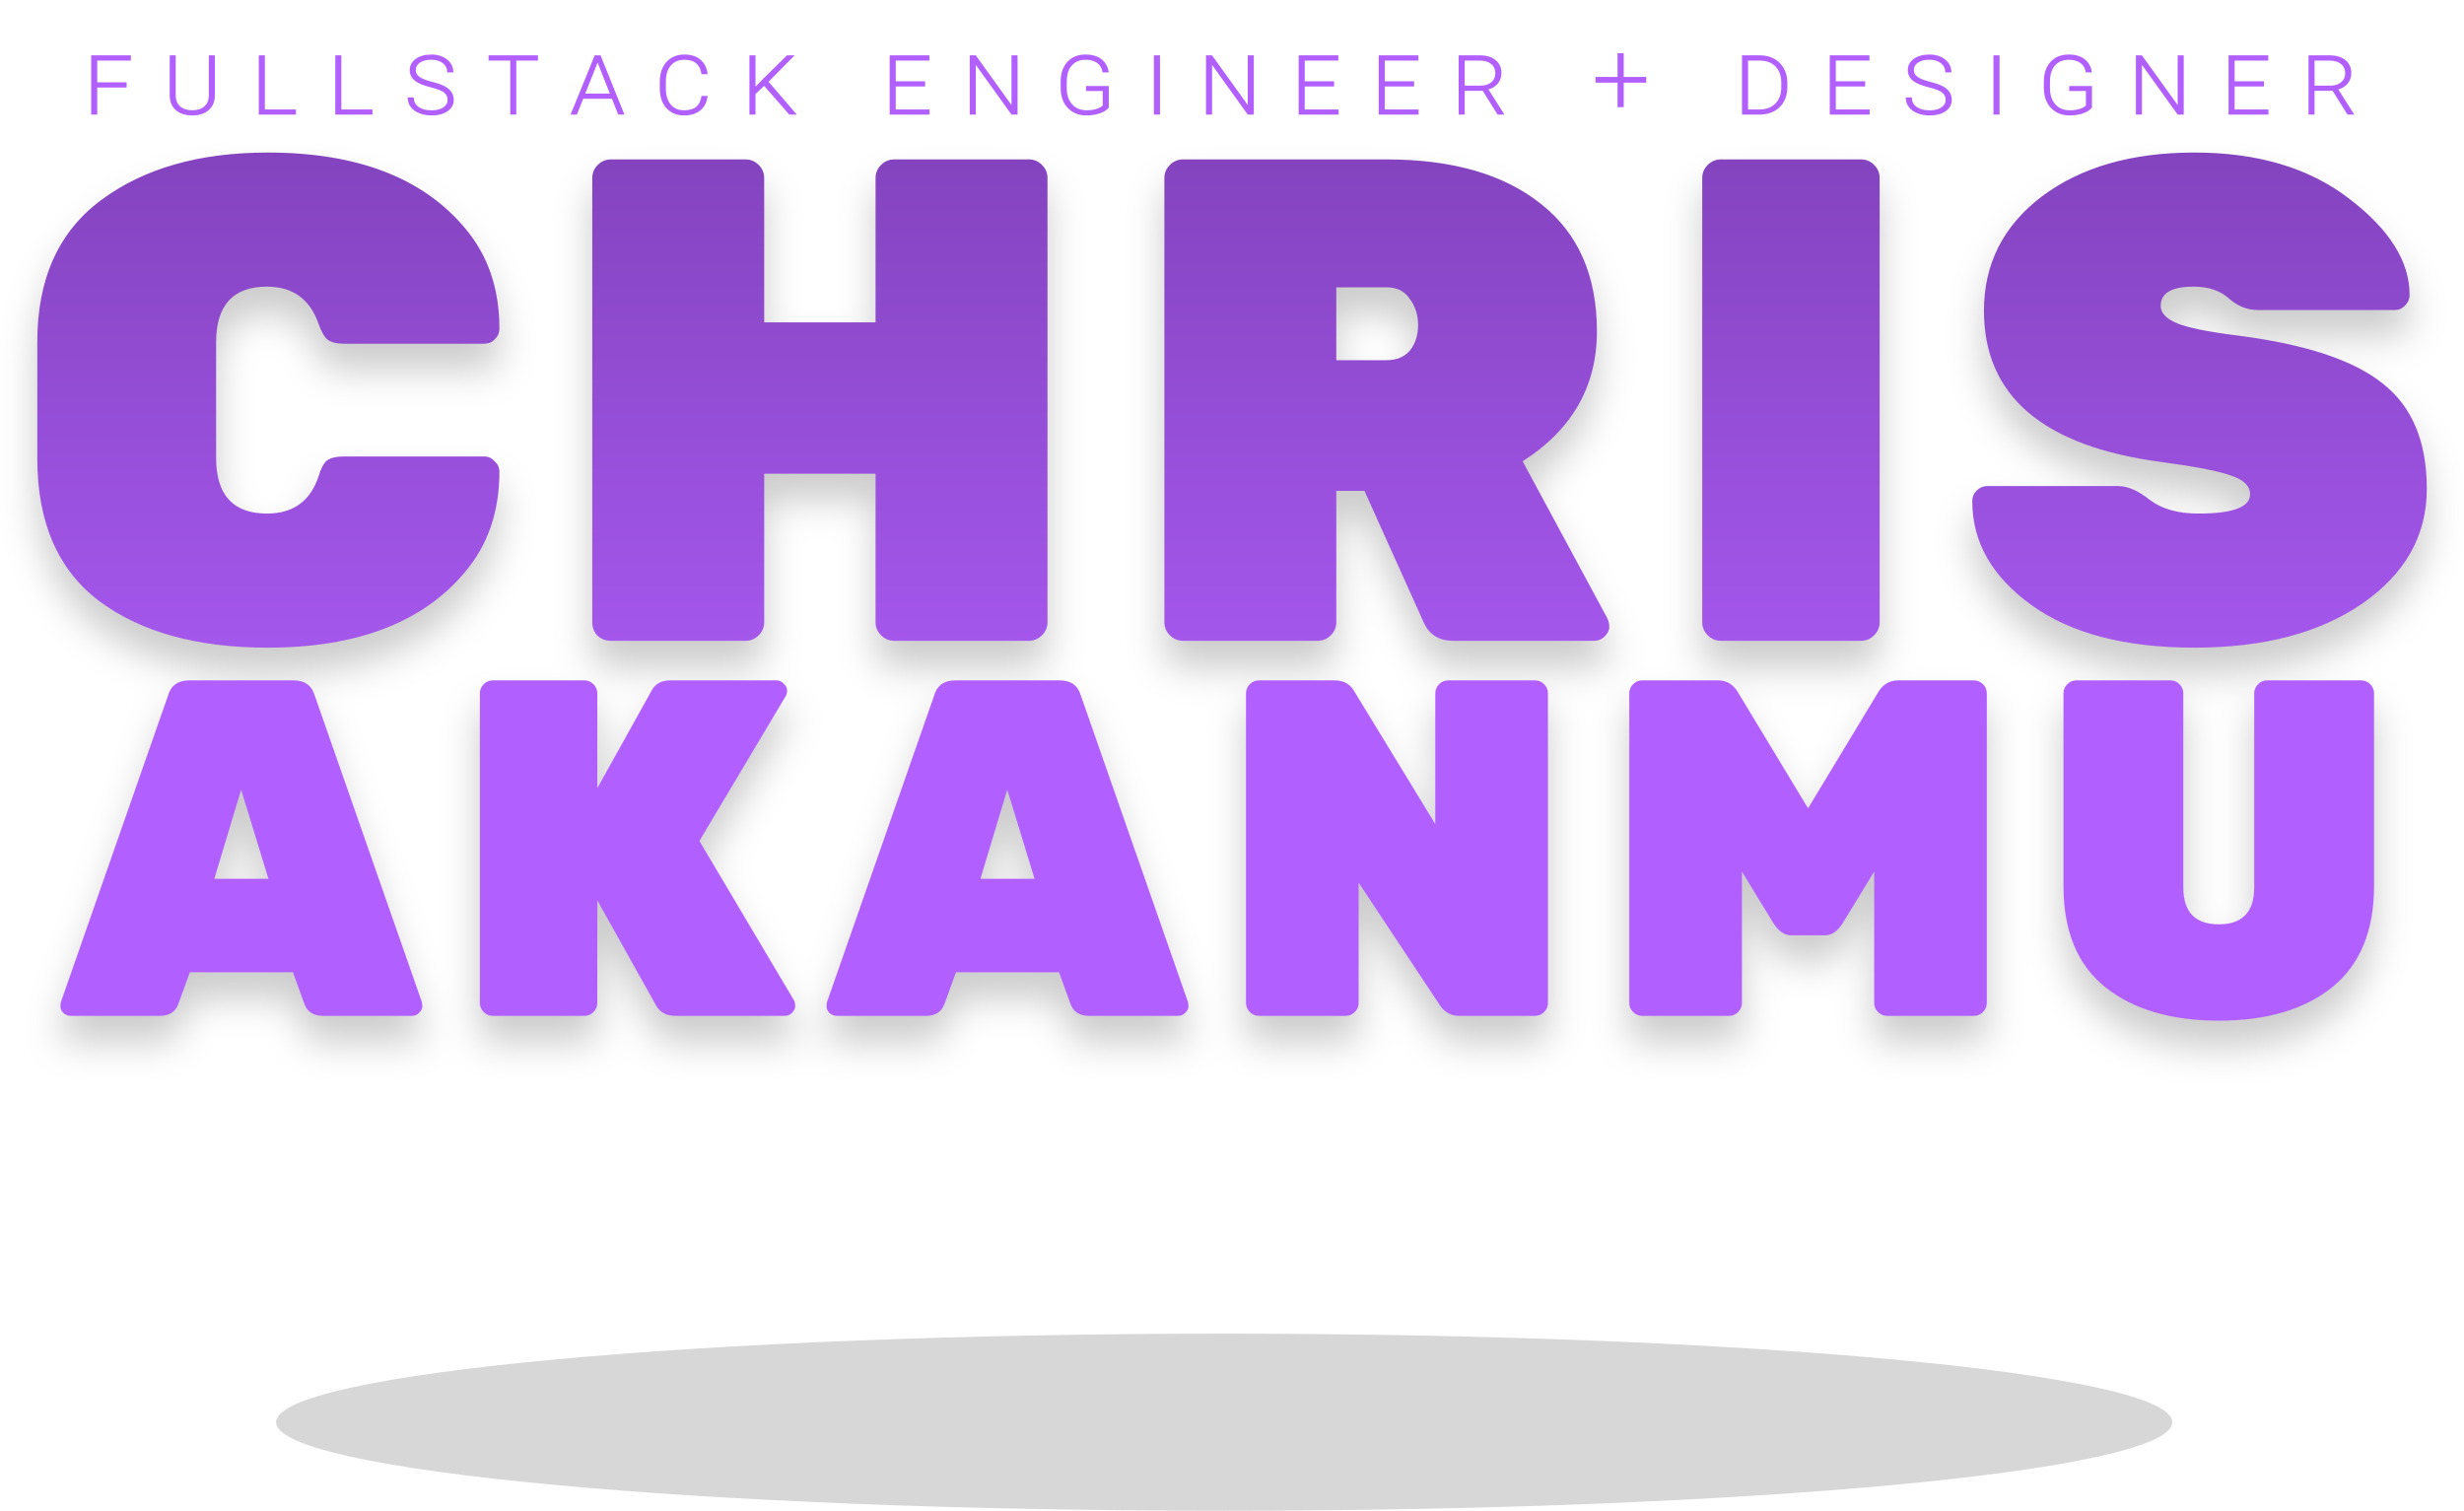
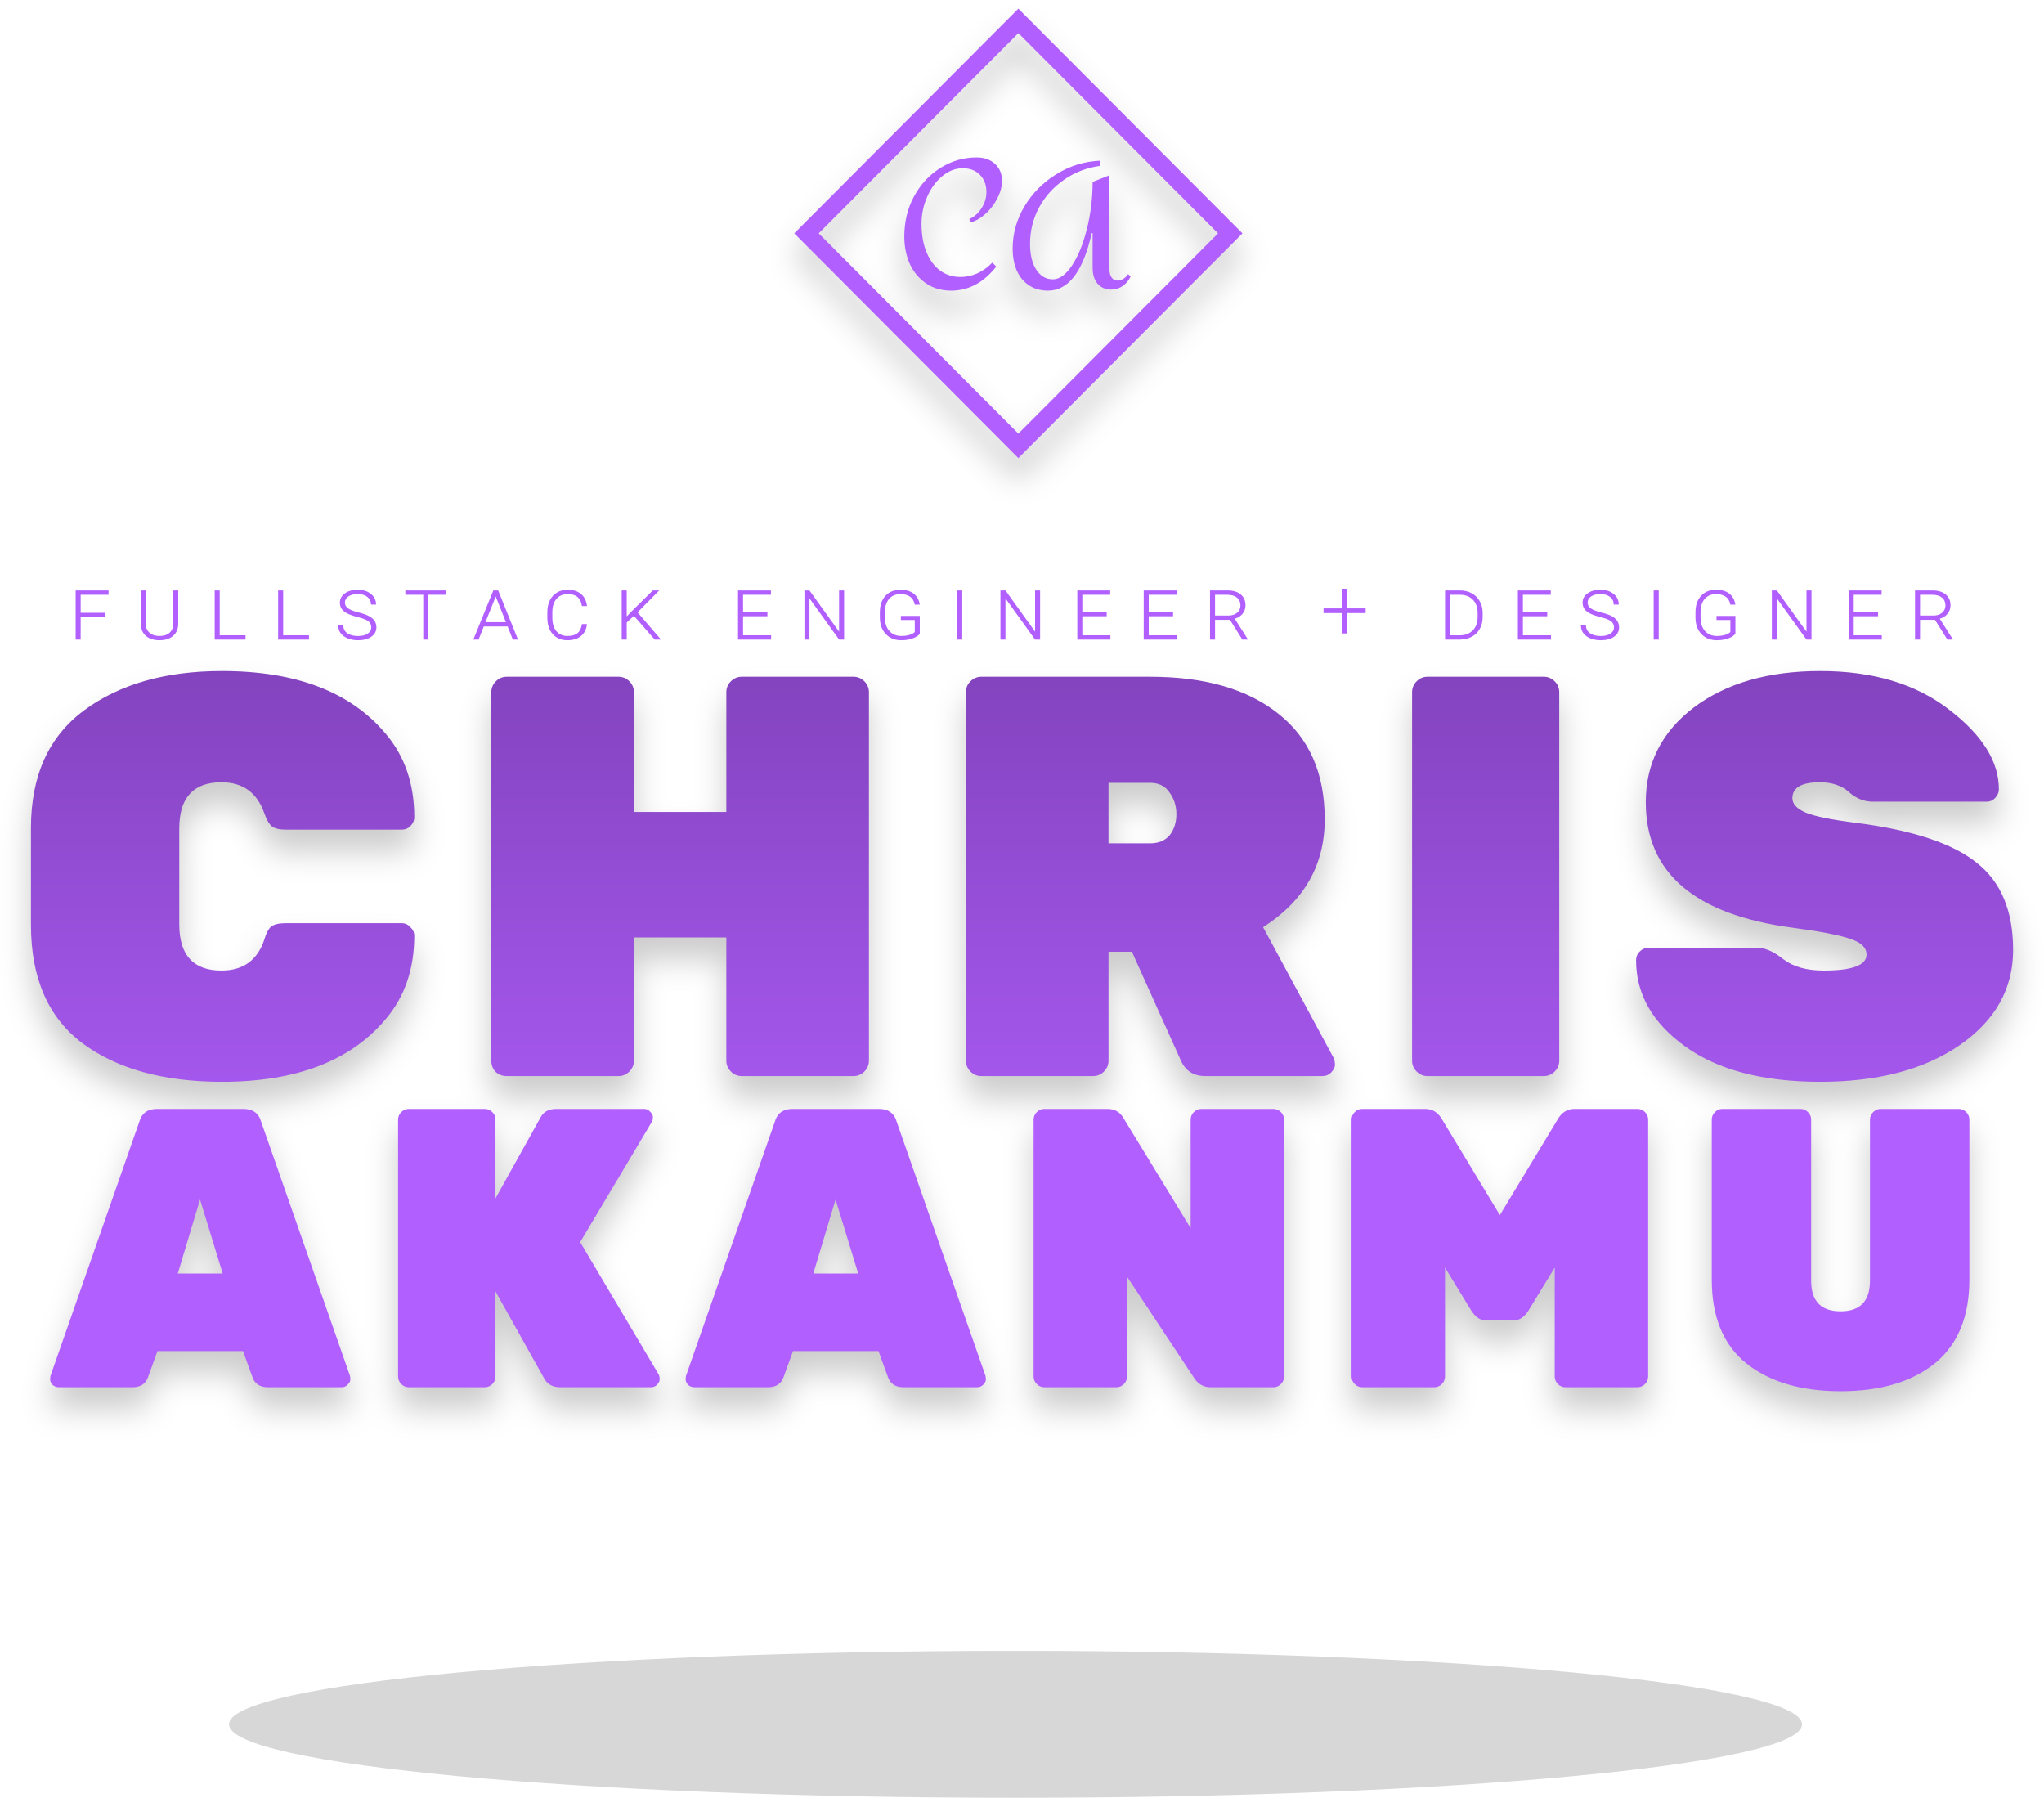
- <svg xmlns="http://www.w3.org/2000/svg" width="473" height="290" viewBox="0 0 473 290" fill="none">
-   <ellipse opacity="0.16" cx="235" cy="273" rx="182" ry="17" fill="black" />
+ <svg xmlns="http://www.w3.org/2000/svg" width="473" height="416" viewBox="0 0 473 416" fill="none">
+   <ellipse opacity="0.16" cx="235" cy="399" rx="182" ry="17" fill="black" />
  <g filter="url(#filter0_d)">
-     <path d="M36.354 130.6H56.318C58.526 130.6 59.906 131.612 60.458 133.636L80.974 192.332C81.035 192.516 81.066 192.823 81.066 193.252C81.066 193.62 80.851 194.019 80.422 194.448C80.054 194.816 79.594 195 79.042 195H62.022C60.182 195 58.986 194.233 58.434 192.7L56.226 186.628H36.446L34.238 192.7C33.686 194.233 32.49 195 30.65 195H13.63C13.078 195 12.587 194.816 12.158 194.448C11.79 194.019 11.606 193.62 11.606 193.252C11.606 192.823 11.636 192.516 11.698 192.332L32.214 133.636C32.766 131.612 34.146 130.6 36.354 130.6ZM41.138 168.688H51.534L46.29 151.576L41.138 168.688ZM152.38 191.964C152.564 192.271 152.656 192.669 152.656 193.16C152.656 193.589 152.441 194.019 152.012 194.448C151.644 194.816 151.184 195 150.632 195H129.656C127.877 195 126.62 194.295 125.884 192.884L114.66 172.828V192.516C114.66 193.191 114.415 193.773 113.924 194.264C113.433 194.755 112.851 195 112.176 195H94.604C93.93 195 93.347 194.755 92.856 194.264C92.365 193.773 92.12 193.191 92.12 192.516V133.084C92.12 132.409 92.365 131.827 92.856 131.336C93.347 130.845 93.93 130.6 94.604 130.6H112.176C112.851 130.6 113.433 130.845 113.924 131.336C114.415 131.827 114.66 132.409 114.66 133.084V151.3L125.056 132.624C125.731 131.275 126.957 130.6 128.736 130.6H149.068C149.62 130.6 150.08 130.815 150.448 131.244C150.877 131.612 151.092 132.041 151.092 132.532C151.092 132.961 151 133.329 150.816 133.636L134.256 161.42L152.38 191.964ZM183.421 130.6H203.385C205.593 130.6 206.973 131.612 207.525 133.636L228.041 192.332C228.102 192.516 228.133 192.823 228.133 193.252C228.133 193.62 227.918 194.019 227.489 194.448C227.121 194.816 226.661 195 226.109 195H209.089C207.249 195 206.053 194.233 205.501 192.7L203.293 186.628H183.513L181.305 192.7C180.753 194.233 179.557 195 177.717 195H160.697C160.145 195 159.654 194.816 159.225 194.448C158.857 194.019 158.673 193.62 158.673 193.252C158.673 192.823 158.703 192.516 158.765 192.332L179.281 133.636C179.833 131.612 181.213 130.6 183.421 130.6ZM188.205 168.688H198.601L193.357 151.576L188.205 168.688ZM278.011 130.6H294.663C295.338 130.6 295.921 130.845 296.411 131.336C296.902 131.827 297.147 132.409 297.147 133.084V192.516C297.147 193.191 296.902 193.773 296.411 194.264C295.921 194.755 295.338 195 294.663 195H280.127C278.533 195 277.275 194.295 276.355 192.884L260.807 169.424V192.516C260.807 193.191 260.562 193.773 260.071 194.264C259.581 194.755 258.998 195 258.323 195H241.671C240.997 195 240.414 194.755 239.923 194.264C239.433 193.773 239.187 193.191 239.187 192.516V133.084C239.187 132.409 239.433 131.827 239.923 131.336C240.414 130.845 240.997 130.6 241.671 130.6H256.207C257.925 130.6 259.182 131.305 259.979 132.716L275.527 158.2V133.084C275.527 132.409 275.773 131.827 276.263 131.336C276.754 130.845 277.337 130.6 278.011 130.6ZM364.378 130.6H378.914C379.588 130.6 380.171 130.845 380.662 131.336C381.152 131.827 381.398 132.409 381.398 133.084V192.516C381.398 193.191 381.152 193.773 380.662 194.264C380.171 194.755 379.588 195 378.914 195H362.262C361.587 195 361.004 194.755 360.514 194.264C360.023 193.773 359.778 193.191 359.778 192.516V167.308L353.706 177.244C352.724 178.777 351.59 179.544 350.302 179.544H343.862C342.574 179.544 341.439 178.777 340.458 177.244L334.386 167.308V192.516C334.386 193.191 334.14 193.773 333.65 194.264C333.159 194.755 332.576 195 331.902 195H315.25C314.575 195 313.992 194.755 313.502 194.264C313.011 193.773 312.766 193.191 312.766 192.516V133.084C312.766 132.409 313.011 131.827 313.502 131.336C313.992 130.845 314.575 130.6 315.25 130.6H329.786C331.503 130.6 332.822 131.428 333.742 133.084L347.082 155.164L360.422 133.084C361.342 131.428 362.66 130.6 364.378 130.6ZM435.215 130.6H453.247C453.922 130.6 454.505 130.845 454.995 131.336C455.486 131.827 455.731 132.409 455.731 133.084V170.068C455.731 178.655 453.063 185.125 447.727 189.48C442.391 193.773 435.123 195.92 425.923 195.92C416.785 195.92 409.517 193.773 404.119 189.48C398.783 185.187 396.115 178.716 396.115 170.068V133.084C396.115 132.409 396.361 131.827 396.851 131.336C397.342 130.845 397.925 130.6 398.599 130.6H416.631C417.306 130.6 417.889 130.845 418.379 131.336C418.87 131.827 419.115 132.409 419.115 133.084V170.344C419.115 175.067 421.385 177.428 425.923 177.428C430.462 177.428 432.731 175.067 432.731 170.344V133.084C432.731 132.409 432.977 131.827 433.467 131.336C433.958 130.845 434.541 130.6 435.215 130.6Z" fill="#B25FFF" />
-     <path d="M41.483 65.712V87.888C41.483 95.016 44.739 98.58 51.251 98.58C56.267 98.58 59.567 96.204 61.151 91.452C61.591 89.956 62.119 88.944 62.735 88.416C63.439 87.888 64.539 87.624 66.035 87.624H92.963C93.755 87.624 94.415 87.932 94.943 88.548C95.559 89.076 95.867 89.736 95.867 90.528C95.867 98.184 93.667 104.608 89.267 109.8C81.171 119.48 68.543 124.32 51.383 124.32C37.919 124.32 27.183 121.372 19.175 115.476C11.167 109.492 7.163 100.34 7.163 88.02V65.58C7.163 53.524 11.255 44.46 19.439 38.388C27.623 32.316 38.271 29.28 51.383 29.28C68.543 29.28 81.171 34.12 89.267 43.8C93.667 48.992 95.867 55.416 95.867 63.072C95.867 63.864 95.559 64.568 94.943 65.184C94.415 65.712 93.755 65.976 92.963 65.976H66.035C64.627 65.976 63.571 65.712 62.867 65.184C62.251 64.656 61.679 63.644 61.151 62.148C59.479 57.396 56.179 55.02 51.251 55.02C44.739 55.02 41.483 58.584 41.483 65.712ZM171.644 30.6H197.516C198.484 30.6 199.32 30.952 200.024 31.656C200.728 32.36 201.08 33.196 201.08 34.164V119.436C201.08 120.404 200.728 121.24 200.024 121.944C199.32 122.648 198.484 123 197.516 123H171.644C170.676 123 169.84 122.648 169.136 121.944C168.432 121.24 168.08 120.404 168.08 119.436V90.924H146.696V119.436C146.696 120.404 146.344 121.24 145.64 121.944C144.936 122.648 144.1 123 143.132 123H117.26C116.292 123 115.456 122.692 114.752 122.076C114.048 121.372 113.696 120.492 113.696 119.436V34.164C113.696 33.196 114.048 32.36 114.752 31.656C115.456 30.952 116.292 30.6 117.26 30.6H143.132C144.1 30.6 144.936 30.952 145.64 31.656C146.344 32.36 146.696 33.196 146.696 34.164V61.884H168.08V34.164C168.08 33.196 168.432 32.36 169.136 31.656C169.84 30.952 170.676 30.6 171.644 30.6ZM308.527 118.644C308.791 119.172 308.923 119.744 308.923 120.36C308.923 120.976 308.615 121.592 307.999 122.208C307.471 122.736 306.811 123 306.019 123H278.959C276.231 123 274.339 121.812 273.283 119.436L261.931 94.224H256.519V119.436C256.519 120.404 256.167 121.24 255.463 121.944C254.759 122.648 253.923 123 252.955 123H227.083C226.115 123 225.279 122.648 224.575 121.944C223.871 121.24 223.519 120.404 223.519 119.436V34.164C223.519 33.196 223.871 32.36 224.575 31.656C225.279 30.952 226.115 30.6 227.083 30.6H266.155C278.827 30.6 288.727 33.46 295.855 39.18C302.983 44.812 306.547 52.952 306.547 63.6C306.547 74.16 301.795 82.476 292.291 88.548L308.527 118.644ZM256.519 55.152V69.144H266.155C268.091 69.144 269.587 68.528 270.643 67.296C271.699 65.976 272.227 64.348 272.227 62.412C272.227 60.476 271.699 58.804 270.643 57.396C269.675 55.9 268.179 55.152 266.155 55.152H256.519ZM357.26 123H330.332C329.364 123 328.528 122.648 327.824 121.944C327.12 121.24 326.768 120.404 326.768 119.436V34.164C326.768 33.196 327.12 32.36 327.824 31.656C328.528 30.952 329.364 30.6 330.332 30.6H357.26C358.228 30.6 359.064 30.952 359.768 31.656C360.472 32.36 360.824 33.196 360.824 34.164V119.436C360.824 120.404 360.472 121.24 359.768 121.944C359.064 122.648 358.228 123 357.26 123ZM380.848 59.64C380.848 50.664 384.544 43.36 391.936 37.728C399.416 32.096 409.184 29.28 421.24 29.28C433.384 29.28 443.284 32.228 450.94 38.124C458.684 44.02 462.556 50.18 462.556 56.604C462.556 57.396 462.248 58.1 461.632 58.716C461.104 59.244 460.488 59.508 459.784 59.508H433.384C431.36 59.508 429.512 58.76 427.84 57.264C426.168 55.768 423.924 55.02 421.108 55.02C416.884 55.02 414.772 56.252 414.772 58.716C414.772 60.036 415.784 61.136 417.808 62.016C419.92 62.896 423.792 63.688 429.424 64.392C442.536 66.064 451.864 69.144 457.408 73.632C463.04 78.032 465.856 84.764 465.856 93.828C465.856 102.804 461.72 110.152 453.448 115.872C445.264 121.504 434.528 124.32 421.24 124.32C407.952 124.32 397.524 121.592 389.956 116.136C382.388 110.68 378.604 104.036 378.604 96.204C378.604 95.412 378.868 94.752 379.396 94.224C380.012 93.608 380.716 93.3 381.508 93.3H406.588C408.436 93.3 410.46 94.18 412.66 95.94C414.948 97.7 418.072 98.58 422.032 98.58C428.632 98.58 431.932 97.348 431.932 94.884C431.932 93.3 430.744 92.112 428.368 91.32C425.992 90.44 421.504 89.56 414.904 88.68C392.2 85.688 380.848 76.008 380.848 59.64Z" fill="url(#paint0_linear)" />
+     <path d="M36.354 256.6H56.318C58.526 256.6 59.906 257.612 60.458 259.636L80.974 318.332C81.035 318.516 81.066 318.823 81.066 319.252C81.066 319.62 80.851 320.019 80.422 320.448C80.054 320.816 79.594 321 79.042 321H62.022C60.182 321 58.986 320.233 58.434 318.7L56.226 312.628H36.446L34.238 318.7C33.686 320.233 32.49 321 30.65 321H13.63C13.078 321 12.587 320.816 12.158 320.448C11.79 320.019 11.606 319.62 11.606 319.252C11.606 318.823 11.636 318.516 11.698 318.332L32.214 259.636C32.766 257.612 34.146 256.6 36.354 256.6ZM41.138 294.688H51.534L46.29 277.576L41.138 294.688ZM152.38 317.964C152.564 318.271 152.656 318.669 152.656 319.16C152.656 319.589 152.441 320.019 152.012 320.448C151.644 320.816 151.184 321 150.632 321H129.656C127.877 321 126.62 320.295 125.884 318.884L114.66 298.828V318.516C114.66 319.191 114.415 319.773 113.924 320.264C113.433 320.755 112.851 321 112.176 321H94.604C93.93 321 93.347 320.755 92.856 320.264C92.365 319.773 92.12 319.191 92.12 318.516V259.084C92.12 258.409 92.365 257.827 92.856 257.336C93.347 256.845 93.93 256.6 94.604 256.6H112.176C112.851 256.6 113.433 256.845 113.924 257.336C114.415 257.827 114.66 258.409 114.66 259.084V277.3L125.056 258.624C125.731 257.275 126.957 256.6 128.736 256.6H149.068C149.62 256.6 150.08 256.815 150.448 257.244C150.877 257.612 151.092 258.041 151.092 258.532C151.092 258.961 151 259.329 150.816 259.636L134.256 287.42L152.38 317.964ZM183.421 256.6H203.385C205.593 256.6 206.973 257.612 207.525 259.636L228.041 318.332C228.102 318.516 228.133 318.823 228.133 319.252C228.133 319.62 227.918 320.019 227.489 320.448C227.121 320.816 226.661 321 226.109 321H209.089C207.249 321 206.053 320.233 205.501 318.7L203.293 312.628H183.513L181.305 318.7C180.753 320.233 179.557 321 177.717 321H160.697C160.145 321 159.654 320.816 159.225 320.448C158.857 320.019 158.673 319.62 158.673 319.252C158.673 318.823 158.703 318.516 158.765 318.332L179.281 259.636C179.833 257.612 181.213 256.6 183.421 256.6ZM188.205 294.688H198.601L193.357 277.576L188.205 294.688ZM278.011 256.6H294.663C295.338 256.6 295.921 256.845 296.411 257.336C296.902 257.827 297.147 258.409 297.147 259.084V318.516C297.147 319.191 296.902 319.773 296.411 320.264C295.921 320.755 295.338 321 294.663 321H280.127C278.533 321 277.275 320.295 276.355 318.884L260.807 295.424V318.516C260.807 319.191 260.562 319.773 260.071 320.264C259.581 320.755 258.998 321 258.323 321H241.671C240.997 321 240.414 320.755 239.923 320.264C239.433 319.773 239.187 319.191 239.187 318.516V259.084C239.187 258.409 239.433 257.827 239.923 257.336C240.414 256.845 240.997 256.6 241.671 256.6H256.207C257.925 256.6 259.182 257.305 259.979 258.716L275.527 284.2V259.084C275.527 258.409 275.773 257.827 276.263 257.336C276.754 256.845 277.337 256.6 278.011 256.6ZM364.378 256.6H378.914C379.588 256.6 380.171 256.845 380.662 257.336C381.152 257.827 381.398 258.409 381.398 259.084V318.516C381.398 319.191 381.152 319.773 380.662 320.264C380.171 320.755 379.588 321 378.914 321H362.262C361.587 321 361.004 320.755 360.514 320.264C360.023 319.773 359.778 319.191 359.778 318.516V293.308L353.706 303.244C352.724 304.777 351.59 305.544 350.302 305.544H343.862C342.574 305.544 341.439 304.777 340.458 303.244L334.386 293.308V318.516C334.386 319.191 334.14 319.773 333.65 320.264C333.159 320.755 332.576 321 331.902 321H315.25C314.575 321 313.992 320.755 313.502 320.264C313.011 319.773 312.766 319.191 312.766 318.516V259.084C312.766 258.409 313.011 257.827 313.502 257.336C313.992 256.845 314.575 256.6 315.25 256.6H329.786C331.503 256.6 332.822 257.428 333.742 259.084L347.082 281.164L360.422 259.084C361.342 257.428 362.66 256.6 364.378 256.6ZM435.215 256.6H453.247C453.922 256.6 454.505 256.845 454.995 257.336C455.486 257.827 455.731 258.409 455.731 259.084V296.068C455.731 304.655 453.063 311.125 447.727 315.48C442.391 319.773 435.123 321.92 425.923 321.92C416.785 321.92 409.517 319.773 404.119 315.48C398.783 311.187 396.115 304.716 396.115 296.068V259.084C396.115 258.409 396.361 257.827 396.851 257.336C397.342 256.845 397.925 256.6 398.599 256.6H416.631C417.306 256.6 417.889 256.845 418.379 257.336C418.87 257.827 419.115 258.409 419.115 259.084V296.344C419.115 301.067 421.385 303.428 425.923 303.428C430.462 303.428 432.731 301.067 432.731 296.344V259.084C432.731 258.409 432.977 257.827 433.467 257.336C433.958 256.845 434.541 256.6 435.215 256.6Z" fill="#B25FFF" />
+     <path d="M41.483 191.712V213.888C41.483 221.016 44.739 224.58 51.251 224.58C56.267 224.58 59.567 222.204 61.151 217.452C61.591 215.956 62.119 214.944 62.735 214.416C63.439 213.888 64.539 213.624 66.035 213.624H92.963C93.755 213.624 94.415 213.932 94.943 214.548C95.559 215.076 95.867 215.736 95.867 216.528C95.867 224.184 93.667 230.608 89.267 235.8C81.171 245.48 68.543 250.32 51.383 250.32C37.919 250.32 27.183 247.372 19.175 241.476C11.167 235.492 7.163 226.34 7.163 214.02V191.58C7.163 179.524 11.255 170.46 19.439 164.388C27.623 158.316 38.271 155.28 51.383 155.28C68.543 155.28 81.171 160.12 89.267 169.8C93.667 174.992 95.867 181.416 95.867 189.072C95.867 189.864 95.559 190.568 94.943 191.184C94.415 191.712 93.755 191.976 92.963 191.976H66.035C64.627 191.976 63.571 191.712 62.867 191.184C62.251 190.656 61.679 189.644 61.151 188.148C59.479 183.396 56.179 181.02 51.251 181.02C44.739 181.02 41.483 184.584 41.483 191.712ZM171.644 156.6H197.516C198.484 156.6 199.32 156.952 200.024 157.656C200.728 158.36 201.08 159.196 201.08 160.164V245.436C201.08 246.404 200.728 247.24 200.024 247.944C199.32 248.648 198.484 249 197.516 249H171.644C170.676 249 169.84 248.648 169.136 247.944C168.432 247.24 168.08 246.404 168.08 245.436V216.924H146.696V245.436C146.696 246.404 146.344 247.24 145.64 247.944C144.936 248.648 144.1 249 143.132 249H117.26C116.292 249 115.456 248.692 114.752 248.076C114.048 247.372 113.696 246.492 113.696 245.436V160.164C113.696 159.196 114.048 158.36 114.752 157.656C115.456 156.952 116.292 156.6 117.26 156.6H143.132C144.1 156.6 144.936 156.952 145.64 157.656C146.344 158.36 146.696 159.196 146.696 160.164V187.884H168.08V160.164C168.08 159.196 168.432 158.36 169.136 157.656C169.84 156.952 170.676 156.6 171.644 156.6ZM308.527 244.644C308.791 245.172 308.923 245.744 308.923 246.36C308.923 246.976 308.615 247.592 307.999 248.208C307.471 248.736 306.811 249 306.019 249H278.959C276.231 249 274.339 247.812 273.283 245.436L261.931 220.224H256.519V245.436C256.519 246.404 256.167 247.24 255.463 247.944C254.759 248.648 253.923 249 252.955 249H227.083C226.115 249 225.279 248.648 224.575 247.944C223.871 247.24 223.519 246.404 223.519 245.436V160.164C223.519 159.196 223.871 158.36 224.575 157.656C225.279 156.952 226.115 156.6 227.083 156.6H266.155C278.827 156.6 288.727 159.46 295.855 165.18C302.983 170.812 306.547 178.952 306.547 189.6C306.547 200.16 301.795 208.476 292.291 214.548L308.527 244.644ZM256.519 181.152V195.144H266.155C268.091 195.144 269.587 194.528 270.643 193.296C271.699 191.976 272.227 190.348 272.227 188.412C272.227 186.476 271.699 184.804 270.643 183.396C269.675 181.9 268.179 181.152 266.155 181.152H256.519ZM357.26 249H330.332C329.364 249 328.528 248.648 327.824 247.944C327.12 247.24 326.768 246.404 326.768 245.436V160.164C326.768 159.196 327.12 158.36 327.824 157.656C328.528 156.952 329.364 156.6 330.332 156.6H357.26C358.228 156.6 359.064 156.952 359.768 157.656C360.472 158.36 360.824 159.196 360.824 160.164V245.436C360.824 246.404 360.472 247.24 359.768 247.944C359.064 248.648 358.228 249 357.26 249ZM380.848 185.64C380.848 176.664 384.544 169.36 391.936 163.728C399.416 158.096 409.184 155.28 421.24 155.28C433.384 155.28 443.284 158.228 450.94 164.124C458.684 170.02 462.556 176.18 462.556 182.604C462.556 183.396 462.248 184.1 461.632 184.716C461.104 185.244 460.488 185.508 459.784 185.508H433.384C431.36 185.508 429.512 184.76 427.84 183.264C426.168 181.768 423.924 181.02 421.108 181.02C416.884 181.02 414.772 182.252 414.772 184.716C414.772 186.036 415.784 187.136 417.808 188.016C419.92 188.896 423.792 189.688 429.424 190.392C442.536 192.064 451.864 195.144 457.408 199.632C463.04 204.032 465.856 210.764 465.856 219.828C465.856 228.804 461.72 236.152 453.448 241.872C445.264 247.504 434.528 250.32 421.24 250.32C407.952 250.32 397.524 247.592 389.956 242.136C382.388 236.68 378.604 230.036 378.604 222.204C378.604 221.412 378.868 220.752 379.396 220.224C380.012 219.608 380.716 219.3 381.508 219.3H406.588C408.436 219.3 410.46 220.18 412.66 221.94C414.948 223.7 418.072 224.58 422.032 224.58C428.632 224.58 431.932 223.348 431.932 220.884C431.932 219.3 430.744 218.112 428.368 217.32C425.992 216.44 421.504 215.56 414.904 214.68C392.2 211.688 380.848 202.008 380.848 185.64Z" fill="url(#paint0_linear)" />
  </g>
-   <path d="M24.301 16.795H18.666V22H17.504V10.623H25.121V11.629H18.666V15.799H24.301V16.795ZM41.248 10.623V18.299C41.248 19.484 40.858 20.424 40.077 21.121C39.295 21.811 38.241 22.156 36.913 22.156C35.591 22.156 34.543 21.821 33.768 21.15C32.993 20.473 32.596 19.549 32.577 18.377V10.623H33.729V18.299C33.729 19.197 34.012 19.9 34.578 20.408C35.151 20.916 35.929 21.17 36.913 21.17C37.889 21.17 38.66 20.922 39.227 20.428C39.793 19.926 40.08 19.227 40.086 18.328V10.623H41.248ZM50.843 21.014H56.819V22H49.681V10.623H50.843V21.014ZM65.525 21.014H71.501V22H64.362V10.623H65.525V21.014ZM85.919 19.178C85.919 18.598 85.705 18.133 85.275 17.781C84.845 17.43 84.044 17.107 82.873 16.814C81.707 16.515 80.848 16.215 80.294 15.916C79.741 15.617 79.328 15.268 79.054 14.871C78.787 14.467 78.654 13.992 78.654 13.445C78.654 12.566 79.038 11.85 79.806 11.297C80.575 10.743 81.574 10.467 82.804 10.467C84.041 10.467 85.054 10.789 85.841 11.434C86.629 12.072 87.023 12.892 87.023 13.895H85.851C85.851 13.159 85.571 12.57 85.011 12.127C84.451 11.684 83.713 11.463 82.794 11.463C81.89 11.463 81.167 11.645 80.627 12.01C80.086 12.374 79.816 12.85 79.816 13.435C79.816 13.976 80.054 14.419 80.529 14.764C81.004 15.102 81.792 15.412 82.892 15.691C83.999 15.971 84.832 16.264 85.392 16.57C85.959 16.876 86.385 17.244 86.671 17.674C86.958 18.097 87.101 18.595 87.101 19.168C87.101 20.079 86.707 20.805 85.919 21.346C85.138 21.886 84.119 22.156 82.863 22.156C82.004 22.156 81.222 22.02 80.519 21.746C79.816 21.466 79.263 21.069 78.859 20.555C78.462 20.034 78.263 19.415 78.263 18.699H79.435C79.435 19.474 79.741 20.083 80.353 20.525C80.972 20.962 81.808 21.18 82.863 21.18C83.787 21.18 84.526 20.997 85.08 20.633C85.64 20.262 85.919 19.777 85.919 19.178ZM103.268 11.629H99.107V22H97.945V11.629H93.795V10.623H103.268V11.629ZM117.471 18.963H111.954L110.743 22H109.532L114.161 10.623H115.284L119.873 22H118.672L117.471 18.963ZM112.344 17.967H117.071L114.717 12.02L112.344 17.967ZM135.835 18.416C135.698 19.62 135.233 20.545 134.438 21.189C133.651 21.834 132.602 22.156 131.294 22.156C129.914 22.156 128.794 21.691 127.934 20.76C127.082 19.829 126.655 18.546 126.655 16.912V15.662C126.655 14.633 126.847 13.725 127.231 12.938C127.622 12.143 128.172 11.534 128.882 11.111C129.591 10.682 130.415 10.467 131.352 10.467C132.654 10.467 133.693 10.796 134.468 11.453C135.242 12.104 135.698 13.032 135.835 14.236H134.663C134.546 13.351 134.223 12.671 133.696 12.195C133.169 11.713 132.387 11.473 131.352 11.473C130.259 11.473 129.396 11.844 128.764 12.586C128.133 13.328 127.817 14.363 127.817 15.691V16.98C127.817 18.276 128.126 19.298 128.745 20.047C129.37 20.796 130.22 21.17 131.294 21.17C132.342 21.17 133.133 20.942 133.667 20.486C134.207 20.031 134.539 19.34 134.663 18.416H135.835ZM146.698 16.492L145.029 18.045V22H143.866V10.623H145.029V16.629L146.65 14.979L151.073 10.623H152.548L147.538 15.691L152.958 22H151.513L146.698 16.492ZM177.586 16.6H171.951V21.014H178.445V22H170.789V10.623H178.406V11.629H171.951V15.604H177.586V16.6ZM195.334 22H194.172L187.317 12.459V22H186.155V10.623H187.317L194.172 20.164V10.623H195.334V22ZM212.848 20.643C212.595 20.981 212.214 21.274 211.706 21.521C210.827 21.945 209.779 22.156 208.561 22.156C207.083 22.156 205.889 21.678 204.977 20.721C204.066 19.764 203.61 18.481 203.61 16.873V15.643C203.61 14.067 204.04 12.81 204.899 11.873C205.759 10.935 206.921 10.467 208.386 10.467C209.662 10.467 210.68 10.766 211.442 11.365C212.21 11.964 212.676 12.81 212.839 13.904H211.677C211.533 13.091 211.179 12.482 210.612 12.078C210.046 11.675 209.307 11.473 208.395 11.473C207.276 11.473 206.393 11.841 205.749 12.576C205.104 13.312 204.782 14.337 204.782 15.652V16.922C204.782 18.211 205.124 19.243 205.807 20.018C206.491 20.786 207.412 21.17 208.571 21.17C209.242 21.17 209.854 21.092 210.407 20.936C210.967 20.773 211.393 20.545 211.686 20.252V17.469H208.473V16.512H212.848V20.643ZM222.677 22H221.505V10.623H222.677V22ZM240.689 22H239.527L232.671 12.459V22H231.509V10.623H232.671L239.527 20.164V10.623H240.689V22ZM256.094 16.6H250.459V21.014H256.953V22H249.297V10.623H256.914V11.629H250.459V15.604H256.094V16.6ZM271.459 16.6H265.825V21.014H272.319V22H264.663V10.623H272.28V11.629H265.825V15.604H271.459V16.6ZM284.628 17.43H281.171V22H280.009V10.623H284.042C285.35 10.623 286.373 10.929 287.108 11.541C287.85 12.153 288.221 12.993 288.221 14.06C288.221 14.809 287.994 15.463 287.538 16.023C287.082 16.577 286.48 16.958 285.731 17.166L288.739 21.902V22H287.489L284.628 17.43ZM281.171 16.434H284.257C285.103 16.434 285.78 16.215 286.288 15.779C286.796 15.343 287.05 14.78 287.05 14.09C287.05 13.328 286.786 12.729 286.259 12.293C285.738 11.857 285.009 11.635 284.071 11.629H281.171V16.434ZM311.697 14.773H316.023V15.867H311.697V20.574H310.515V15.867H306.277V14.773H310.515V10.223H311.697V14.773ZM334.401 22V10.623H337.858C338.86 10.623 339.759 10.838 340.553 11.268C341.347 11.697 341.966 12.306 342.409 13.094C342.858 13.875 343.089 14.757 343.102 15.74V16.805C343.102 17.814 342.884 18.712 342.448 19.5C342.018 20.281 341.403 20.89 340.602 21.326C339.808 21.762 338.899 21.987 337.877 22H334.401ZM335.563 11.629V21.014H337.789C339.052 21.014 340.058 20.633 340.807 19.871C341.562 19.109 341.94 18.068 341.94 16.746V15.818C341.94 14.549 341.572 13.533 340.836 12.771C340.101 12.01 339.098 11.629 337.829 11.629H335.563ZM358.048 16.6H352.413V21.014H358.907V22H351.251V10.623H358.868V11.629H352.413V15.604H358.048V16.6ZM373.491 19.178C373.491 18.598 373.277 18.133 372.847 17.781C372.417 17.43 371.616 17.107 370.445 16.814C369.279 16.515 368.42 16.215 367.866 15.916C367.313 15.617 366.9 15.268 366.626 14.871C366.359 14.467 366.226 13.992 366.226 13.445C366.226 12.566 366.61 11.85 367.378 11.297C368.146 10.743 369.146 10.467 370.376 10.467C371.613 10.467 372.626 10.789 373.413 11.434C374.201 12.072 374.595 12.892 374.595 13.895H373.423C373.423 13.159 373.143 12.57 372.583 12.127C372.023 11.684 371.284 11.463 370.366 11.463C369.461 11.463 368.739 11.645 368.198 12.01C367.658 12.374 367.388 12.85 367.388 13.435C367.388 13.976 367.626 14.419 368.101 14.764C368.576 15.102 369.364 15.412 370.464 15.691C371.571 15.971 372.404 16.264 372.964 16.57C373.53 16.876 373.957 17.244 374.243 17.674C374.53 18.097 374.673 18.595 374.673 19.168C374.673 20.079 374.279 20.805 373.491 21.346C372.71 21.886 371.691 22.156 370.435 22.156C369.575 22.156 368.794 22.02 368.091 21.746C367.388 21.466 366.834 21.069 366.431 20.555C366.034 20.034 365.835 19.415 365.835 18.699H367.007C367.007 19.474 367.313 20.083 367.925 20.525C368.543 20.962 369.38 21.18 370.435 21.18C371.359 21.18 372.098 20.997 372.652 20.633C373.211 20.262 373.491 19.777 373.491 19.178ZM383.847 22H382.675V10.623H383.847V22ZM401.586 20.643C401.332 20.981 400.951 21.274 400.443 21.521C399.564 21.945 398.516 22.156 397.299 22.156C395.821 22.156 394.626 21.678 393.715 20.721C392.803 19.764 392.348 18.481 392.348 16.873V15.643C392.348 14.067 392.777 12.81 393.637 11.873C394.496 10.935 395.658 10.467 397.123 10.467C398.399 10.467 399.418 10.766 400.18 11.365C400.948 11.964 401.413 12.81 401.576 13.904H400.414C400.271 13.091 399.916 12.482 399.35 12.078C398.783 11.675 398.044 11.473 397.133 11.473C396.013 11.473 395.131 11.841 394.486 12.576C393.842 13.312 393.52 14.337 393.52 15.652V16.922C393.52 18.211 393.861 19.243 394.545 20.018C395.229 20.786 396.15 21.17 397.309 21.17C397.979 21.17 398.591 21.092 399.145 20.936C399.704 20.773 400.131 20.545 400.424 20.252V17.469H397.211V16.512H401.586V20.643ZM419.198 22H418.036L411.18 12.459V22H410.018V10.623H411.18L418.036 20.164V10.623H419.198V22ZM434.602 16.6H428.968V21.014H435.462V22H427.805V10.623H435.423V11.629H428.968V15.604H434.602V16.6ZM447.771 17.43H444.314V22H443.152V10.623H447.185C448.493 10.623 449.515 10.929 450.251 11.541C450.993 12.153 451.364 12.993 451.364 14.06C451.364 14.809 451.137 15.463 450.681 16.023C450.225 16.577 449.623 16.958 448.874 17.166L451.882 21.902V22H450.632L447.771 17.43ZM444.314 16.434H447.4C448.246 16.434 448.923 16.215 449.431 15.779C449.939 15.343 450.193 14.78 450.193 14.09C450.193 13.328 449.929 12.729 449.402 12.293C448.881 11.857 448.152 11.635 447.214 11.629H444.314V16.434Z" fill="#B25FFF" />
+   <path d="M24.301 142.795H18.666V148H17.504V136.623H25.121V137.629H18.666V141.799H24.301V142.795ZM41.248 136.623V144.299C41.248 145.484 40.858 146.424 40.077 147.121C39.295 147.811 38.241 148.156 36.913 148.156C35.591 148.156 34.543 147.821 33.768 147.15C32.993 146.473 32.596 145.549 32.577 144.377V136.623H33.729V144.299C33.729 145.197 34.012 145.9 34.578 146.408C35.151 146.916 35.929 147.17 36.913 147.17C37.889 147.17 38.66 146.923 39.227 146.428C39.793 145.926 40.08 145.227 40.086 144.328V136.623H41.248ZM50.843 147.014H56.819V148H49.681V136.623H50.843V147.014ZM65.525 147.014H71.501V148H64.362V136.623H65.525V147.014ZM85.919 145.178C85.919 144.598 85.705 144.133 85.275 143.781C84.845 143.43 84.044 143.107 82.873 142.814C81.707 142.515 80.848 142.215 80.294 141.916C79.741 141.617 79.328 141.268 79.054 140.871C78.787 140.467 78.654 139.992 78.654 139.445C78.654 138.566 79.038 137.85 79.806 137.297C80.575 136.743 81.574 136.467 82.804 136.467C84.041 136.467 85.054 136.789 85.841 137.434C86.629 138.072 87.023 138.892 87.023 139.895H85.851C85.851 139.159 85.571 138.57 85.011 138.127C84.451 137.684 83.713 137.463 82.794 137.463C81.89 137.463 81.167 137.645 80.627 138.01C80.086 138.374 79.816 138.85 79.816 139.436C79.816 139.976 80.054 140.419 80.529 140.764C81.004 141.102 81.792 141.411 82.892 141.691C83.999 141.971 84.832 142.264 85.392 142.57C85.959 142.876 86.385 143.244 86.671 143.674C86.958 144.097 87.101 144.595 87.101 145.168C87.101 146.079 86.707 146.805 85.919 147.346C85.138 147.886 84.119 148.156 82.863 148.156C82.004 148.156 81.222 148.02 80.519 147.746C79.816 147.466 79.263 147.069 78.859 146.555C78.462 146.034 78.263 145.415 78.263 144.699H79.435C79.435 145.474 79.741 146.083 80.353 146.525C80.972 146.962 81.808 147.18 82.863 147.18C83.787 147.18 84.526 146.997 85.08 146.633C85.64 146.262 85.919 145.777 85.919 145.178ZM103.268 137.629H99.107V148H97.945V137.629H93.795V136.623H103.268V137.629ZM117.471 144.963H111.954L110.743 148H109.532L114.161 136.623H115.284L119.873 148H118.672L117.471 144.963ZM112.344 143.967H117.071L114.717 138.02L112.344 143.967ZM135.835 144.416C135.698 145.62 135.233 146.545 134.438 147.189C133.651 147.834 132.602 148.156 131.294 148.156C129.914 148.156 128.794 147.691 127.934 146.76C127.082 145.829 126.655 144.546 126.655 142.912V141.662C126.655 140.633 126.847 139.725 127.231 138.938C127.622 138.143 128.172 137.535 128.882 137.111C129.591 136.682 130.415 136.467 131.352 136.467C132.654 136.467 133.693 136.796 134.468 137.453C135.242 138.104 135.698 139.032 135.835 140.236H134.663C134.546 139.351 134.223 138.671 133.696 138.195C133.169 137.714 132.387 137.473 131.352 137.473C130.259 137.473 129.396 137.844 128.764 138.586C128.133 139.328 127.817 140.363 127.817 141.691V142.98C127.817 144.276 128.126 145.298 128.745 146.047C129.37 146.796 130.22 147.17 131.294 147.17C132.342 147.17 133.133 146.942 133.667 146.486C134.207 146.031 134.539 145.34 134.663 144.416H135.835ZM146.698 142.492L145.029 144.045V148H143.866V136.623H145.029V142.629L146.65 140.979L151.073 136.623H152.548L147.538 141.691L152.958 148H151.513L146.698 142.492ZM177.586 142.6H171.951V147.014H178.445V148H170.789V136.623H178.406V137.629H171.951V141.604H177.586V142.6ZM195.334 148H194.172L187.317 138.459V148H186.155V136.623H187.317L194.172 146.164V136.623H195.334V148ZM212.848 146.643C212.595 146.981 212.214 147.274 211.706 147.521C210.827 147.945 209.779 148.156 208.561 148.156C207.083 148.156 205.889 147.678 204.977 146.721C204.066 145.764 203.61 144.481 203.61 142.873V141.643C203.61 140.067 204.04 138.811 204.899 137.873C205.759 136.936 206.921 136.467 208.386 136.467C209.662 136.467 210.68 136.766 211.442 137.365C212.21 137.964 212.676 138.811 212.839 139.904H211.677C211.533 139.09 211.179 138.482 210.612 138.078C210.046 137.674 209.307 137.473 208.395 137.473C207.276 137.473 206.393 137.84 205.749 138.576C205.104 139.312 204.782 140.337 204.782 141.652V142.922C204.782 144.211 205.124 145.243 205.807 146.018C206.491 146.786 207.412 147.17 208.571 147.17C209.242 147.17 209.854 147.092 210.407 146.936C210.967 146.773 211.393 146.545 211.686 146.252V143.469H208.473V142.512H212.848V146.643ZM222.677 148H221.505V136.623H222.677V148ZM240.689 148H239.527L232.671 138.459V148H231.509V136.623H232.671L239.527 146.164V136.623H240.689V148ZM256.094 142.6H250.459V147.014H256.953V148H249.297V136.623H256.914V137.629H250.459V141.604H256.094V142.6ZM271.459 142.6H265.825V147.014H272.319V148H264.663V136.623H272.28V137.629H265.825V141.604H271.459V142.6ZM284.628 143.43H281.171V148H280.009V136.623H284.042C285.35 136.623 286.373 136.929 287.108 137.541C287.85 138.153 288.221 138.993 288.221 140.061C288.221 140.809 287.994 141.464 287.538 142.023C287.082 142.577 286.48 142.958 285.731 143.166L288.739 147.902V148H287.489L284.628 143.43ZM281.171 142.434H284.257C285.103 142.434 285.78 142.215 286.288 141.779C286.796 141.343 287.05 140.78 287.05 140.09C287.05 139.328 286.786 138.729 286.259 138.293C285.738 137.857 285.009 137.635 284.071 137.629H281.171V142.434ZM311.697 140.773H316.023V141.867H311.697V146.574H310.515V141.867H306.277V140.773H310.515V136.223H311.697V140.773ZM334.401 148V136.623H337.858C338.86 136.623 339.759 136.838 340.553 137.268C341.347 137.697 341.966 138.306 342.409 139.094C342.858 139.875 343.089 140.757 343.102 141.74V142.805C343.102 143.814 342.884 144.712 342.448 145.5C342.018 146.281 341.403 146.89 340.602 147.326C339.808 147.762 338.899 147.987 337.877 148H334.401ZM335.563 137.629V147.014H337.789C339.052 147.014 340.058 146.633 340.807 145.871C341.562 145.109 341.94 144.068 341.94 142.746V141.818C341.94 140.549 341.572 139.533 340.836 138.771C340.101 138.01 339.098 137.629 337.829 137.629H335.563ZM358.048 142.6H352.413V147.014H358.907V148H351.251V136.623H358.868V137.629H352.413V141.604H358.048V142.6ZM373.491 145.178C373.491 144.598 373.277 144.133 372.847 143.781C372.417 143.43 371.616 143.107 370.445 142.814C369.279 142.515 368.42 142.215 367.866 141.916C367.313 141.617 366.9 141.268 366.626 140.871C366.359 140.467 366.226 139.992 366.226 139.445C366.226 138.566 366.61 137.85 367.378 137.297C368.146 136.743 369.146 136.467 370.376 136.467C371.613 136.467 372.626 136.789 373.413 137.434C374.201 138.072 374.595 138.892 374.595 139.895H373.423C373.423 139.159 373.143 138.57 372.583 138.127C372.023 137.684 371.284 137.463 370.366 137.463C369.461 137.463 368.739 137.645 368.198 138.01C367.658 138.374 367.388 138.85 367.388 139.436C367.388 139.976 367.626 140.419 368.101 140.764C368.576 141.102 369.364 141.411 370.464 141.691C371.571 141.971 372.404 142.264 372.964 142.57C373.53 142.876 373.957 143.244 374.243 143.674C374.53 144.097 374.673 144.595 374.673 145.168C374.673 146.079 374.279 146.805 373.491 147.346C372.71 147.886 371.691 148.156 370.435 148.156C369.575 148.156 368.794 148.02 368.091 147.746C367.388 147.466 366.834 147.069 366.431 146.555C366.034 146.034 365.835 145.415 365.835 144.699H367.007C367.007 145.474 367.313 146.083 367.925 146.525C368.543 146.962 369.38 147.18 370.435 147.18C371.359 147.18 372.098 146.997 372.652 146.633C373.211 146.262 373.491 145.777 373.491 145.178ZM383.847 148H382.675V136.623H383.847V148ZM401.586 146.643C401.332 146.981 400.951 147.274 400.443 147.521C399.564 147.945 398.516 148.156 397.299 148.156C395.821 148.156 394.626 147.678 393.715 146.721C392.803 145.764 392.348 144.481 392.348 142.873V141.643C392.348 140.067 392.777 138.811 393.637 137.873C394.496 136.936 395.658 136.467 397.123 136.467C398.399 136.467 399.418 136.766 400.18 137.365C400.948 137.964 401.413 138.811 401.576 139.904H400.414C400.271 139.09 399.916 138.482 399.35 138.078C398.783 137.674 398.044 137.473 397.133 137.473C396.013 137.473 395.131 137.84 394.486 138.576C393.842 139.312 393.52 140.337 393.52 141.652V142.922C393.52 144.211 393.861 145.243 394.545 146.018C395.229 146.786 396.15 147.17 397.309 147.17C397.979 147.17 398.591 147.092 399.145 146.936C399.704 146.773 400.131 146.545 400.424 146.252V143.469H397.211V142.512H401.586V146.643ZM419.198 148H418.036L411.18 138.459V148H410.018V136.623H411.18L418.036 146.164V136.623H419.198V148ZM434.602 142.6H428.968V147.014H435.462V148H427.805V136.623H435.423V137.629H428.968V141.604H434.602V142.6ZM447.771 143.43H444.314V148H443.152V136.623H447.185C448.493 136.623 449.515 136.929 450.251 137.541C450.993 138.153 451.364 138.993 451.364 140.061C451.364 140.809 451.137 141.464 450.681 142.023C450.225 142.577 449.623 142.958 448.874 143.166L451.882 147.902V148H450.632L447.771 143.43ZM444.314 142.434H447.4C448.246 142.434 448.923 142.215 449.431 141.779C449.939 141.343 450.193 140.78 450.193 140.09C450.193 139.328 449.929 138.729 449.402 138.293C448.881 137.857 448.152 137.635 447.214 137.629H444.314V142.434Z" fill="#B25FFF" />
+   <g filter="url(#filter1_d)">
+     <path d="M186.629 54L235.659 4.832L284.689 54L235.659 103.168L186.629 54Z" stroke="#B25FFF" stroke-width="4" />
+     <path d="M225.984 36.432C227.754 36.432 229.178 36.931 230.256 37.93C231.335 38.928 231.874 40.232 231.874 41.84C231.874 43.116 231.529 44.433 230.837 45.792C230.173 47.151 229.288 48.344 228.182 49.37C227.076 50.396 225.914 51.089 224.698 51.45L224.283 50.701C225.472 50.174 226.426 49.328 227.145 48.163C227.892 46.998 228.265 45.764 228.265 44.461C228.265 42.797 227.767 41.466 226.772 40.467C225.776 39.441 224.449 38.928 222.789 38.928C221.13 38.928 219.567 39.524 218.102 40.717C216.636 41.91 215.461 43.504 214.576 45.501C213.691 47.47 213.248 49.578 213.248 51.824C213.248 54.265 213.621 56.414 214.368 58.272C215.115 60.13 216.166 61.572 217.521 62.599C218.904 63.597 220.48 64.096 222.25 64.096C223.578 64.096 224.877 63.819 226.149 63.264C227.422 62.682 228.583 61.85 229.634 60.768L230.547 61.683C227.615 65.4 224.144 67.258 220.134 67.258C217.894 67.258 215.958 66.703 214.327 65.594C212.695 64.484 211.437 62.987 210.552 61.101C209.694 59.187 209.266 57.066 209.266 54.736C209.266 51.325 210.012 48.233 211.506 45.459C213.027 42.658 215.073 40.453 217.645 38.845C220.217 37.236 222.997 36.432 225.984 36.432Z" fill="#B25FFF" />
+     <path d="M254.542 38.387C251.472 38.803 248.706 39.871 246.245 41.59C243.784 43.282 241.848 45.432 240.437 48.038C239.055 50.618 238.363 53.419 238.363 56.442C238.363 58.965 238.847 60.962 239.815 62.432C240.783 63.902 242.055 64.637 243.632 64.637C245.18 64.637 246.66 63.569 248.07 61.434C249.508 59.27 250.656 56.456 251.514 52.989C252.399 49.495 252.841 45.861 252.841 42.09L256.74 40.55V62.349C256.74 63.126 256.906 63.749 257.238 64.221C257.57 64.692 258.026 64.928 258.607 64.928C259.05 64.928 259.506 64.79 259.976 64.512C260.446 64.207 260.806 63.846 261.055 63.431L261.636 63.971C261.248 64.831 260.654 65.552 259.852 66.135C259.05 66.717 258.137 67.008 257.114 67.008C255.842 67.008 254.805 66.564 254.003 65.677C253.228 64.79 252.841 63.528 252.841 61.891V53.946H252.634C250.642 62.82 247.268 67.258 242.512 67.258C240.05 67.258 238.073 66.398 236.579 64.678C235.086 62.931 234.339 60.546 234.339 57.523C234.339 54.057 235.252 50.798 237.077 47.747C238.902 44.697 241.364 42.215 244.461 40.301C247.559 38.387 250.919 37.347 254.542 37.181V38.387Z" fill="#B25FFF" />
+   </g>
  <defs>
-     <filter id="filter0_d" x="0.163" y="27.28" width="472.693" height="180.64" filterUnits="userSpaceOnUse" color-interpolation-filters="sRGB">
+     <filter id="filter0_d" x="0.163" y="153.28" width="472.693" height="180.64" filterUnits="userSpaceOnUse" color-interpolation-filters="sRGB">
      <feFlood flood-opacity="0" result="BackgroundImageFix" />
      <feColorMatrix in="SourceAlpha" type="matrix" values="0 0 0 0 0 0 0 0 0 0 0 0 0 0 0 0 0 0 127 0" />
      <feOffset dy="5" />
      <feGaussianBlur stdDeviation="3.5" />
      <feColorMatrix type="matrix" values="0 0 0 0 0 0 0 0 0 0 0 0 0 0 0 0 0 0 0.2 0" />
      <feBlend mode="normal" in2="BackgroundImageFix" result="effect1_dropShadow" />
      <feBlend mode="normal" in="SourceGraphic" in2="effect1_dropShadow" result="shape" />
    </filter>
-     <linearGradient id="paint0_linear" x1="235.5" y1="0" x2="235.5" y2="163" gradientUnits="userSpaceOnUse">
+     <filter id="filter1_d" x="176" y="0" width="119" height="118" filterUnits="userSpaceOnUse" color-interpolation-filters="sRGB">
+       <feFlood flood-opacity="0" result="BackgroundImageFix" />
+       <feColorMatrix in="SourceAlpha" type="matrix" values="0 0 0 0 0 0 0 0 0 0 0 0 0 0 0 0 0 0 127 0" />
+       <feOffset dy="5" />
+       <feGaussianBlur stdDeviation="3.5" />
+       <feColorMatrix type="matrix" values="0 0 0 0 0 0 0 0 0 0 0 0 0 0 0 0 0 0 0.2 0" />
+       <feBlend mode="normal" in2="BackgroundImageFix" result="effect1_dropShadow" />
+       <feBlend mode="normal" in="SourceGraphic" in2="effect1_dropShadow" result="shape" />
+     </filter>
+     <linearGradient id="paint0_linear" x1="235.5" y1="126" x2="235.5" y2="289" gradientUnits="userSpaceOnUse">
      <stop stop-color="#793DB0" />
      <stop offset="1" stop-color="#B25FFF" />
    </linearGradient>
  </defs>
</svg>
